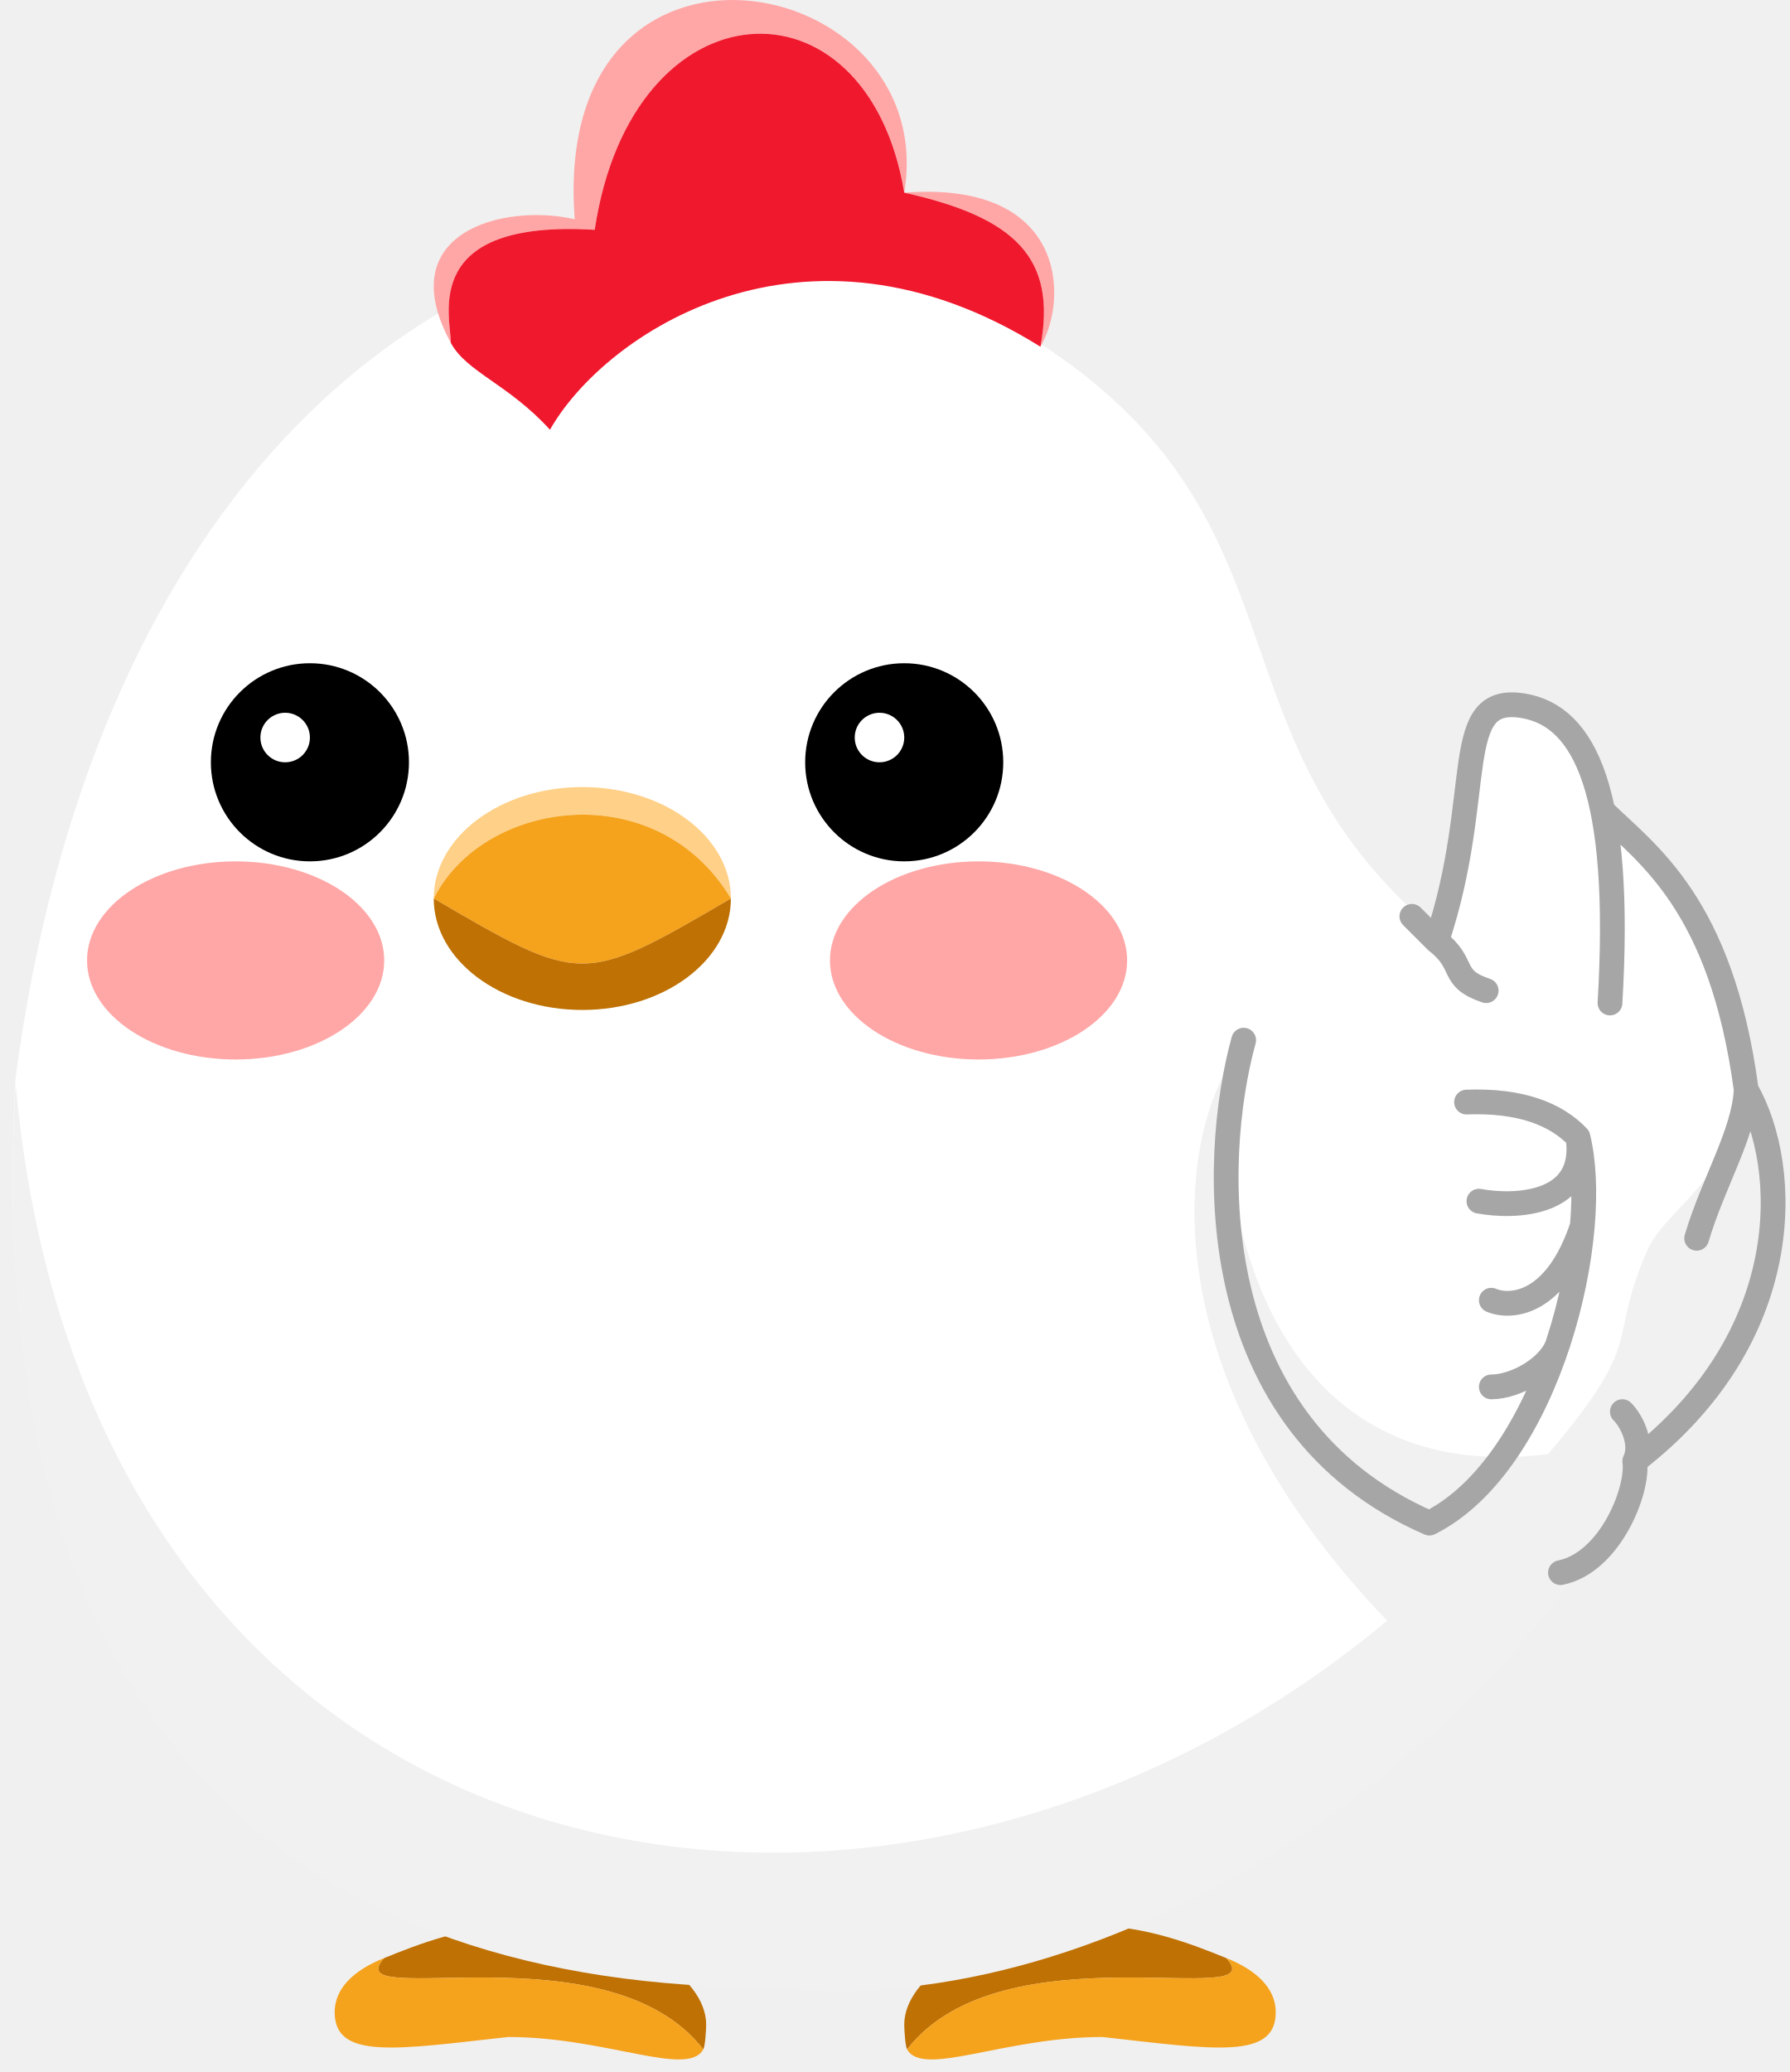
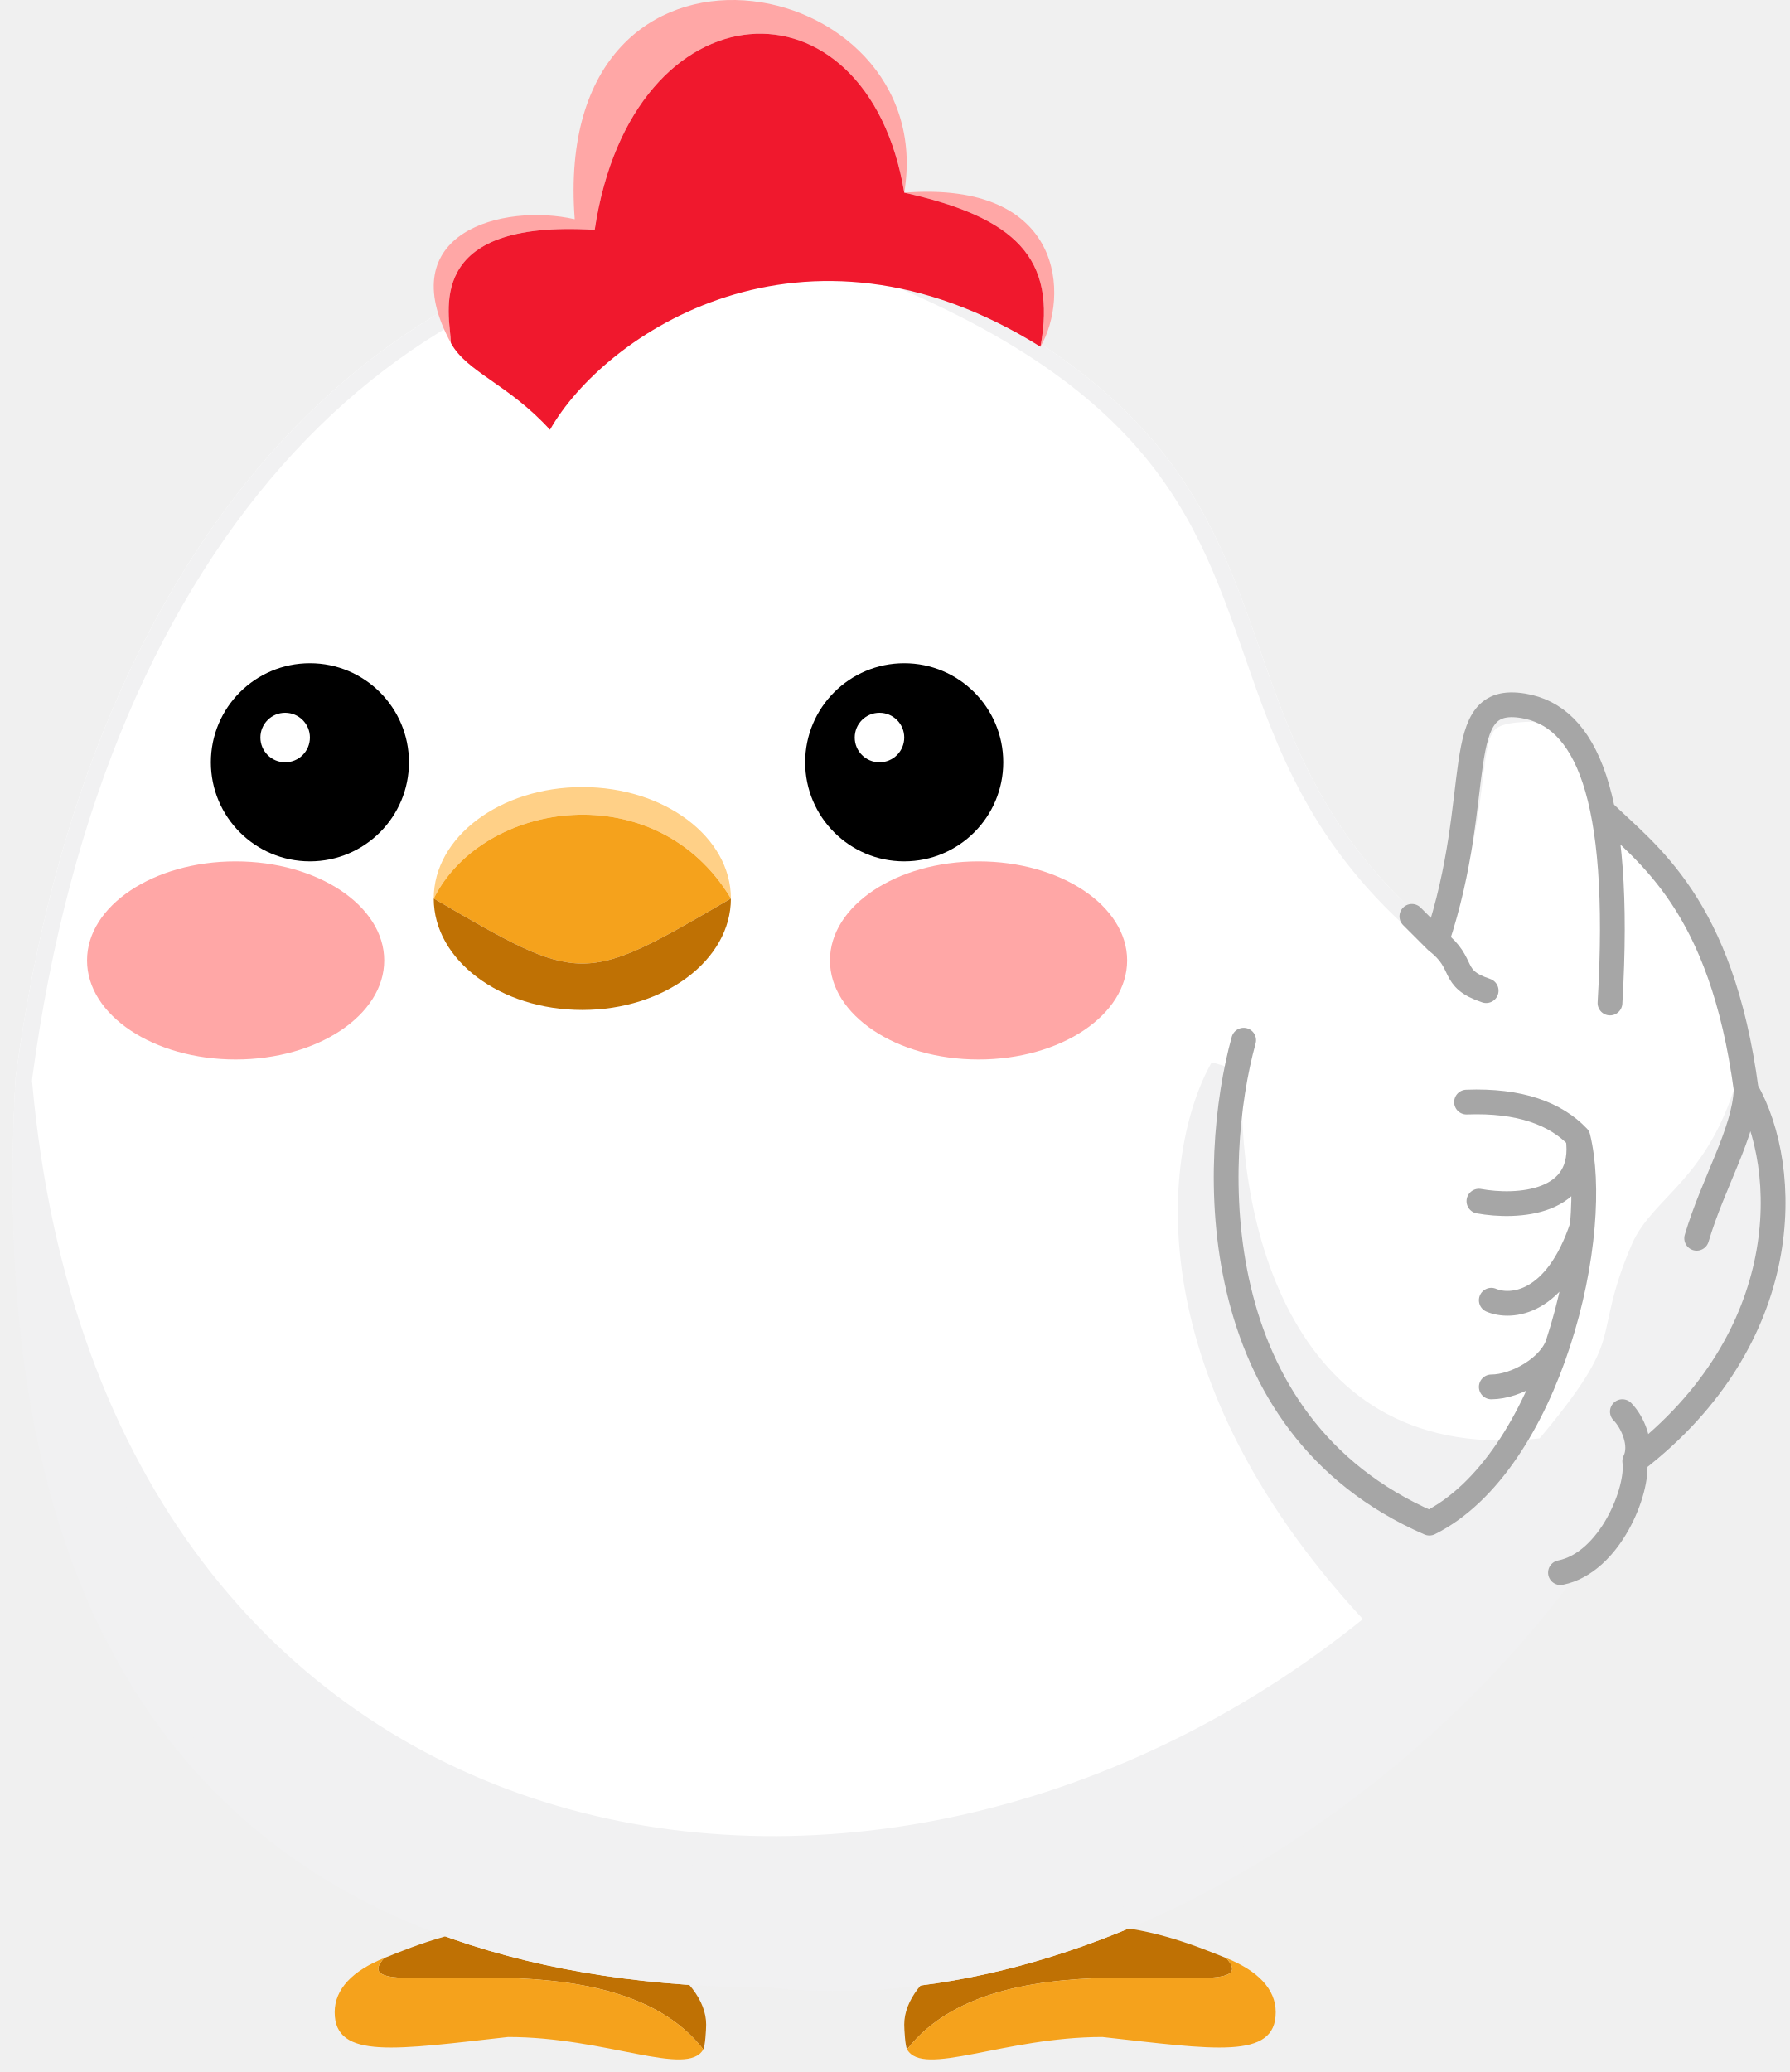
<svg xmlns="http://www.w3.org/2000/svg" width="108" height="125" viewBox="0 0 108 125" fill="none">
  <path fill-rule="evenodd" clip-rule="evenodd" d="M54.729 123.635C54.617 123.434 54.558 122.44 54.558 122.138C54.558 119.25 59.163 116.164 65.765 116.164C69.144 116.164 72 117.329 73.983 118.124C76.971 121.393 60.535 116.164 54.729 123.635Z" fill="#BF7104" />
  <path d="M76.971 121.393C76.971 124.282 73.235 123.635 66.512 122.888C60.601 122.888 55.691 125.35 54.729 123.635C60.535 116.164 76.971 121.393 73.983 118.124C75.874 118.882 76.971 119.984 76.971 121.393Z" fill="#F5A21C" />
  <path fill-rule="evenodd" clip-rule="evenodd" d="M42.435 123.635C42.547 123.434 42.606 122.44 42.606 122.138C42.606 119.25 38.001 116.164 31.399 116.164C28.02 116.164 25.165 117.329 23.182 118.124C20.193 121.393 36.629 116.164 42.435 123.635Z" fill="#BF7104" />
  <path d="M20.193 121.393C20.193 124.282 23.929 123.635 30.652 122.888C36.563 122.888 41.473 125.35 42.435 123.635C36.629 116.164 20.193 121.393 23.182 118.124C21.291 118.882 20.193 119.984 20.193 121.393Z" fill="#F5A21C" />
-   <path d="M0.943 64.994C-1.299 104.588 18.457 119.529 46.513 119.529C67.843 121.798 90.426 104.921 99.083 88.215C102.825 86.489 106.851 81.153 106.851 70.924C106.851 69.442 106.446 68.099 106.027 66.711C105.782 65.901 105.533 65.077 105.357 64.2C104.61 55.983 102.369 53.742 97.887 49.259C97.192 48.437 96.895 47.542 96.604 46.663C96.07 45.056 95.555 43.502 92.657 42.536C89.011 42.536 88.883 43.573 88.477 46.87C88.223 48.933 87.86 51.882 86.456 56.017C79.982 50.544 77.991 44.841 76.028 39.219C72.789 29.94 69.627 20.882 46.513 13.447C24.102 13.447 5.425 31.377 0.943 64.994Z" fill="white" />
+   <mask id="path-3-inside-1_290_308" fill="white">
+     <path d="M0.943 64.994C-1.299 104.588 18.457 119.529 46.513 119.529C67.843 121.798 90.426 104.921 99.083 88.215C102.825 86.489 106.851 81.153 106.851 70.924C106.851 69.442 106.446 68.099 106.027 66.711C105.782 65.901 105.533 65.077 105.357 64.2C104.61 55.983 102.369 53.742 97.887 49.259C97.192 48.437 96.895 47.542 96.604 46.663C96.071 45.056 95.555 43.502 92.657 42.536C89.011 42.536 88.883 43.573 88.477 46.87C88.223 48.933 87.86 51.882 86.456 56.017C79.982 50.544 77.991 44.841 76.028 39.219C72.789 29.94 69.627 20.882 46.513 13.447C24.102 13.447 5.425 31.377 0.943 64.994Z" />
+     <path d="M0.943 65.371C-1.299 104.965 18.457 119.906 46.513 119.906C67.843 122.175 90.426 105.297 99.083 88.591C102.825 86.865 106.851 81.53 106.851 71.3C106.851 69.819 106.557 68.467 106.138 67.079C105.974 66.535 105.754 65.793 105.701 65.606C103.863 71.718 100.455 72.975 99.381 75.453C96.898 81.183 99.381 80.682 93.4 87.723C76.663 89.803 73.48 73.159 73.981 64.577C71.242 69.4 69.349 82.793 83.693 97.774C53.095 123.301 5.377 114.715 0.943 65.371Z" />
+   </mask>
+   <path d="M0.943 64.994C-1.299 104.588 18.457 119.529 46.513 119.529C67.843 121.798 90.426 104.921 99.083 88.215C102.825 86.489 106.851 81.153 106.851 70.924C106.851 69.442 106.446 68.099 106.027 66.711C105.782 65.901 105.533 65.077 105.357 64.2C104.61 55.983 102.369 53.742 97.887 49.259C97.192 48.437 96.895 47.542 96.604 46.663C96.071 45.056 95.555 43.502 92.657 42.536C89.011 42.536 88.883 43.573 88.477 46.87C88.223 48.933 87.86 51.882 86.456 56.017C79.982 50.544 77.991 44.841 76.028 39.219C72.789 29.94 69.627 20.882 46.513 13.447C24.102 13.447 5.425 31.377 0.943 64.994Z" fill="white" />
  <path d="M0.943 65.371C-1.299 104.965 18.457 119.906 46.513 119.906C67.843 122.175 90.426 105.297 99.083 88.591C102.825 86.865 106.851 81.53 106.851 71.3C106.851 69.819 106.557 68.467 106.138 67.079C105.974 66.535 105.754 65.793 105.701 65.606C103.863 71.718 100.455 72.975 99.381 75.453C96.898 81.183 99.381 80.682 93.4 87.723C76.663 89.803 73.48 73.159 73.981 64.577C71.242 69.4 69.349 82.793 83.693 97.774C53.095 123.301 5.377 114.715 0.943 65.371Z" fill="#F1F1F2" />
+   <path d="M46.513 119.529L46.619 118.535L46.566 118.529H46.513V119.529ZM0.943 64.994L-0.048 64.862L-0.053 64.9L-0.056 64.938L0.943 64.994ZM46.513 13.447L46.819 12.495L46.67 12.447H46.513V13.447ZM97.887 49.259L97.123 49.905L97.15 49.937L97.18 49.966L97.887 49.259ZM105.357 64.2L104.361 64.291L104.366 64.344L104.377 64.397L105.357 64.2ZM76.028 39.219L76.972 38.89L76.972 38.89L76.028 39.219ZM99.083 88.215L98.664 87.307L98.353 87.451L98.195 87.755L99.083 88.215ZM86.456 56.017L85.81 56.78L86.931 57.727L87.403 56.338L86.456 56.017ZM88.477 46.87L89.47 46.992L89.47 46.992L88.477 46.87ZM92.657 42.536L92.974 41.587L92.82 41.536H92.657V42.536ZM96.604 46.663L97.553 46.348L97.553 46.348L96.604 46.663ZM106.027 66.711L105.069 67L105.069 67L106.027 66.711ZM46.513 119.906L46.619 118.911L46.566 118.906H46.513V119.906ZM0.943 65.371L1.939 65.281L-0.056 65.314L0.943 65.371ZM83.693 97.774L84.333 98.542L85.156 97.856L84.415 97.082L83.693 97.774ZM73.981 64.577L74.979 64.635L73.111 64.083L73.981 64.577ZM93.4 87.723L93.523 88.716L93.91 88.668L94.162 88.371L93.4 87.723ZM99.083 88.591L98.664 87.683L98.353 87.827L98.195 88.131L99.083 88.591ZM105.701 65.606L106.663 65.333L105.729 62.041L104.744 65.318L105.701 65.606ZM106.138 67.079L105.18 67.367L105.18 67.368L106.138 67.079ZM99.381 75.453L100.298 75.85L100.298 75.85L99.381 75.453ZM46.513 118.529C32.65 118.529 21.007 114.839 13.095 106.424C5.183 98.01 0.829 84.688 1.941 65.051L-0.056 64.938C-1.186 84.894 3.218 98.84 11.638 107.794C20.057 116.749 32.321 120.529 46.513 120.529V118.529ZM1.934 65.126C6.376 31.811 24.778 14.447 46.513 14.447V12.447C23.425 12.447 4.474 30.944 -0.048 64.862L1.934 65.126ZM97.18 49.966C99.443 52.229 101.018 53.814 102.152 55.821C103.272 57.802 103.995 60.263 104.361 64.291L106.353 64.11C105.972 59.92 105.202 57.152 103.893 54.837C102.6 52.549 100.813 50.772 98.594 48.552L97.18 49.966ZM76.972 38.89C75.355 34.256 73.699 29.483 69.453 24.957C65.211 20.436 58.468 16.242 46.819 12.495L46.207 14.399C57.672 18.087 64.067 22.14 67.995 26.326C71.918 30.508 73.463 34.903 75.084 39.549L76.972 38.89ZM105.851 70.924C105.851 80.913 101.934 85.799 98.664 87.307L99.502 89.123C103.717 87.178 107.851 81.393 107.851 70.924H105.851ZM98.195 87.755C93.957 95.933 86.276 104.204 77.01 110.146C67.744 116.088 56.992 119.638 46.619 118.535L46.407 120.524C57.364 121.689 68.569 117.935 78.09 111.829C87.612 105.723 95.552 97.202 99.971 88.675L98.195 87.755ZM75.084 39.549C77.053 45.189 79.115 51.121 85.81 56.78L87.101 55.253C80.849 49.968 78.929 44.494 76.972 38.89L75.084 39.549ZM87.403 56.338C88.84 52.106 89.213 49.077 89.47 46.992L87.485 46.747C87.233 48.789 86.88 51.658 85.509 55.695L87.403 56.338ZM89.47 46.992C89.573 46.151 89.652 45.523 89.765 45.021C89.877 44.522 90.002 44.255 90.132 44.092C90.35 43.821 90.835 43.536 92.657 43.536V41.536C90.834 41.536 89.432 41.769 88.572 42.841C88.165 43.349 87.953 43.959 87.813 44.582C87.674 45.202 87.584 45.94 87.485 46.747L89.47 46.992ZM92.341 43.484C93.645 43.919 94.318 44.451 94.731 44.977C95.165 45.53 95.381 46.154 95.654 46.978L97.553 46.348C97.293 45.565 96.985 44.609 96.304 43.742C95.601 42.846 94.567 42.118 92.974 41.587L92.341 43.484ZM95.654 46.978C95.941 47.843 96.287 48.916 97.123 49.905L98.651 48.614C98.097 47.958 97.849 47.242 97.553 46.348L95.654 46.978ZM104.377 64.397C104.564 65.328 104.827 66.197 105.069 67L106.984 66.422C106.738 65.606 106.503 64.826 106.338 64.004L104.377 64.397ZM105.069 67C105.495 68.408 105.851 69.613 105.851 70.924H107.851C107.851 69.272 107.397 67.79 106.984 66.422L105.069 67ZM46.513 118.906C32.65 118.906 21.007 115.215 13.095 106.801C5.183 98.386 0.829 85.065 1.941 65.427L-0.056 65.314C-1.186 85.27 3.218 99.216 11.638 108.171C20.057 117.125 32.321 120.906 46.513 120.906V118.906ZM-0.053 65.46C2.196 90.488 15.47 105.345 32.207 110.603C48.88 115.841 68.807 111.495 84.333 98.542L83.052 97.006C67.981 109.58 48.75 113.704 32.806 108.695C16.926 103.706 4.124 89.598 1.939 65.281L-0.053 65.46ZM73.111 64.083C70.12 69.351 68.372 83.218 82.97 98.465L84.415 97.082C70.327 82.368 72.364 69.45 74.851 65.071L73.111 64.083ZM72.983 64.519C72.726 68.924 73.403 75.443 76.357 80.642C77.842 83.257 79.92 85.565 82.766 87.075C85.617 88.587 89.166 89.257 93.523 88.716L93.277 86.731C89.265 87.23 86.14 86.6 83.703 85.308C81.26 84.013 79.435 82.013 78.096 79.654C75.398 74.906 74.736 68.812 74.979 64.635L72.983 64.519ZM105.851 71.3C105.851 81.29 101.934 86.175 98.664 87.683L99.502 89.499C103.717 87.555 107.851 81.77 107.851 71.3H105.851ZM98.195 88.131C93.957 96.31 86.276 104.581 77.01 110.522C67.744 116.465 56.992 120.015 46.619 118.911L46.407 120.9C57.364 122.066 68.569 118.312 78.09 112.206C87.612 106.099 95.552 97.579 99.971 89.052L98.195 88.131ZM104.739 65.879C104.795 66.074 105.016 66.823 105.18 67.367L107.095 66.79C106.931 66.247 106.714 65.511 106.663 65.333L104.739 65.879ZM105.18 67.368C105.585 68.709 105.851 69.956 105.851 71.3H107.851C107.851 69.682 107.528 68.225 107.095 66.79L105.18 67.368ZM98.463 75.055C97.202 77.966 97.11 79.579 96.744 80.812C96.367 82.08 95.603 83.586 92.638 87.076L94.162 88.371C97.178 84.82 98.163 83.056 98.661 81.382C99.169 79.672 99.077 78.67 100.298 75.85L98.463 75.055ZM100.298 75.85C100.504 75.377 100.835 74.928 101.31 74.392C101.548 74.125 101.807 73.852 102.096 73.545C102.381 73.242 102.69 72.912 103.007 72.551C104.294 71.081 105.69 69.116 106.659 65.894L104.744 65.318C103.875 68.208 102.647 69.927 101.502 71.233C101.211 71.565 100.924 71.873 100.64 72.174C100.36 72.471 100.077 72.769 99.816 73.064C99.293 73.652 98.795 74.29 98.463 75.055L100.298 75.85Z" fill="#F1F1F2" mask="url(#path-3-inside-1_290_308)" />
  <circle cx="54.556" cy="45.988" r="5.976" fill="black" />
  <circle cx="18.699" cy="45.988" r="5.976" fill="black" />
  <ellipse cx="59.041" cy="57.941" rx="8.965" ry="5.976" fill="#FFA7A6" />
  <path d="M35.135 47.482C30.183 47.482 26.17 50.493 26.17 54.206C29.158 48.23 39.617 46.735 44.099 54.206C44.099 50.493 40.086 47.482 35.135 47.482Z" fill="#FFD087" />
  <path fill-rule="evenodd" clip-rule="evenodd" d="M26.17 54.206C35.135 59.435 35.135 59.435 44.099 54.206C39.617 46.735 29.158 48.23 26.17 54.206Z" fill="#F5A21C" />
  <path d="M35.135 60.929C40.086 60.929 44.099 57.919 44.099 54.206C35.135 59.435 35.135 59.435 26.17 54.206C26.17 57.919 30.183 60.929 35.135 60.929Z" fill="#BF7104" />
  <ellipse cx="14.217" cy="57.941" rx="8.965" ry="5.976" fill="#FFA7A6" />
  <circle cx="53.064" cy="44.494" r="1.494" fill="white" />
  <circle cx="17.205" cy="44.494" r="1.494" fill="white" />
  <path d="M62.776 20.918C64.519 17.929 64.271 10.877 54.558 11.624C56.799 -1.871 33.183 -6.351 34.677 13.226C30.345 12.242 23.568 14.027 27.206 20.696C27.16 18.978 25.423 13.226 35.882 13.865C38.123 -1.123 52.317 -1.871 54.558 11.624C61.282 13.118 63.771 15.579 62.776 20.918Z" fill="#FFA7A6" />
  <path d="M33.183 25.926C36.42 20.199 48.432 11.953 62.776 20.918C63.771 15.579 61.282 13.118 54.558 11.624C52.317 -1.871 38.123 -1.123 35.882 13.865C25.423 13.226 27.16 18.978 27.206 20.696C28.168 22.46 30.683 23.176 33.183 25.926Z" fill="#F0182D" />
  <path d="M75.037 62.752C73.044 69.974 72.497 85.911 86.243 91.887C89.85 90.083 92.489 85.69 94.018 81.001M88.484 66.487C91.692 66.364 93.862 67.183 95.207 68.601M95.207 68.601C95.561 70.044 95.643 71.907 95.47 73.958M95.207 68.601C95.805 72.682 91.472 72.877 89.231 72.464M89.978 83.669C91.472 83.669 93.591 82.452 94.018 81.001M94.018 81.001C94.792 78.63 95.282 76.183 95.47 73.958M89.978 78.44C91.149 78.938 93.887 78.739 95.47 73.958" stroke="#A6A6A6" stroke-width="1.494" stroke-linecap="round" stroke-linejoin="round" />
  <path d="M85.186 55.282C85.933 56.029 86.68 56.776 86.68 56.776M89.668 59.764C87.427 59.017 88.49 58.169 86.68 56.776M86.68 56.776C89.668 47.813 87.427 41.834 91.91 42.58C95.645 43.203 97.886 47.809 97.139 60.509M96.703 48.922C99.38 51.544 103.863 54.532 105.357 65.738M102.369 74.703C103.369 71.327 105.237 68.349 105.357 65.738M105.357 65.738C108.056 70.469 108.345 80.679 98.633 88.15M98.633 88.15C99.131 87.153 98.484 85.76 97.886 85.162M98.633 88.15C98.882 89.893 97.139 94.276 94.151 94.874" stroke="#A6A6A6" stroke-width="1.494" stroke-linecap="round" stroke-linejoin="round" />
</svg>
